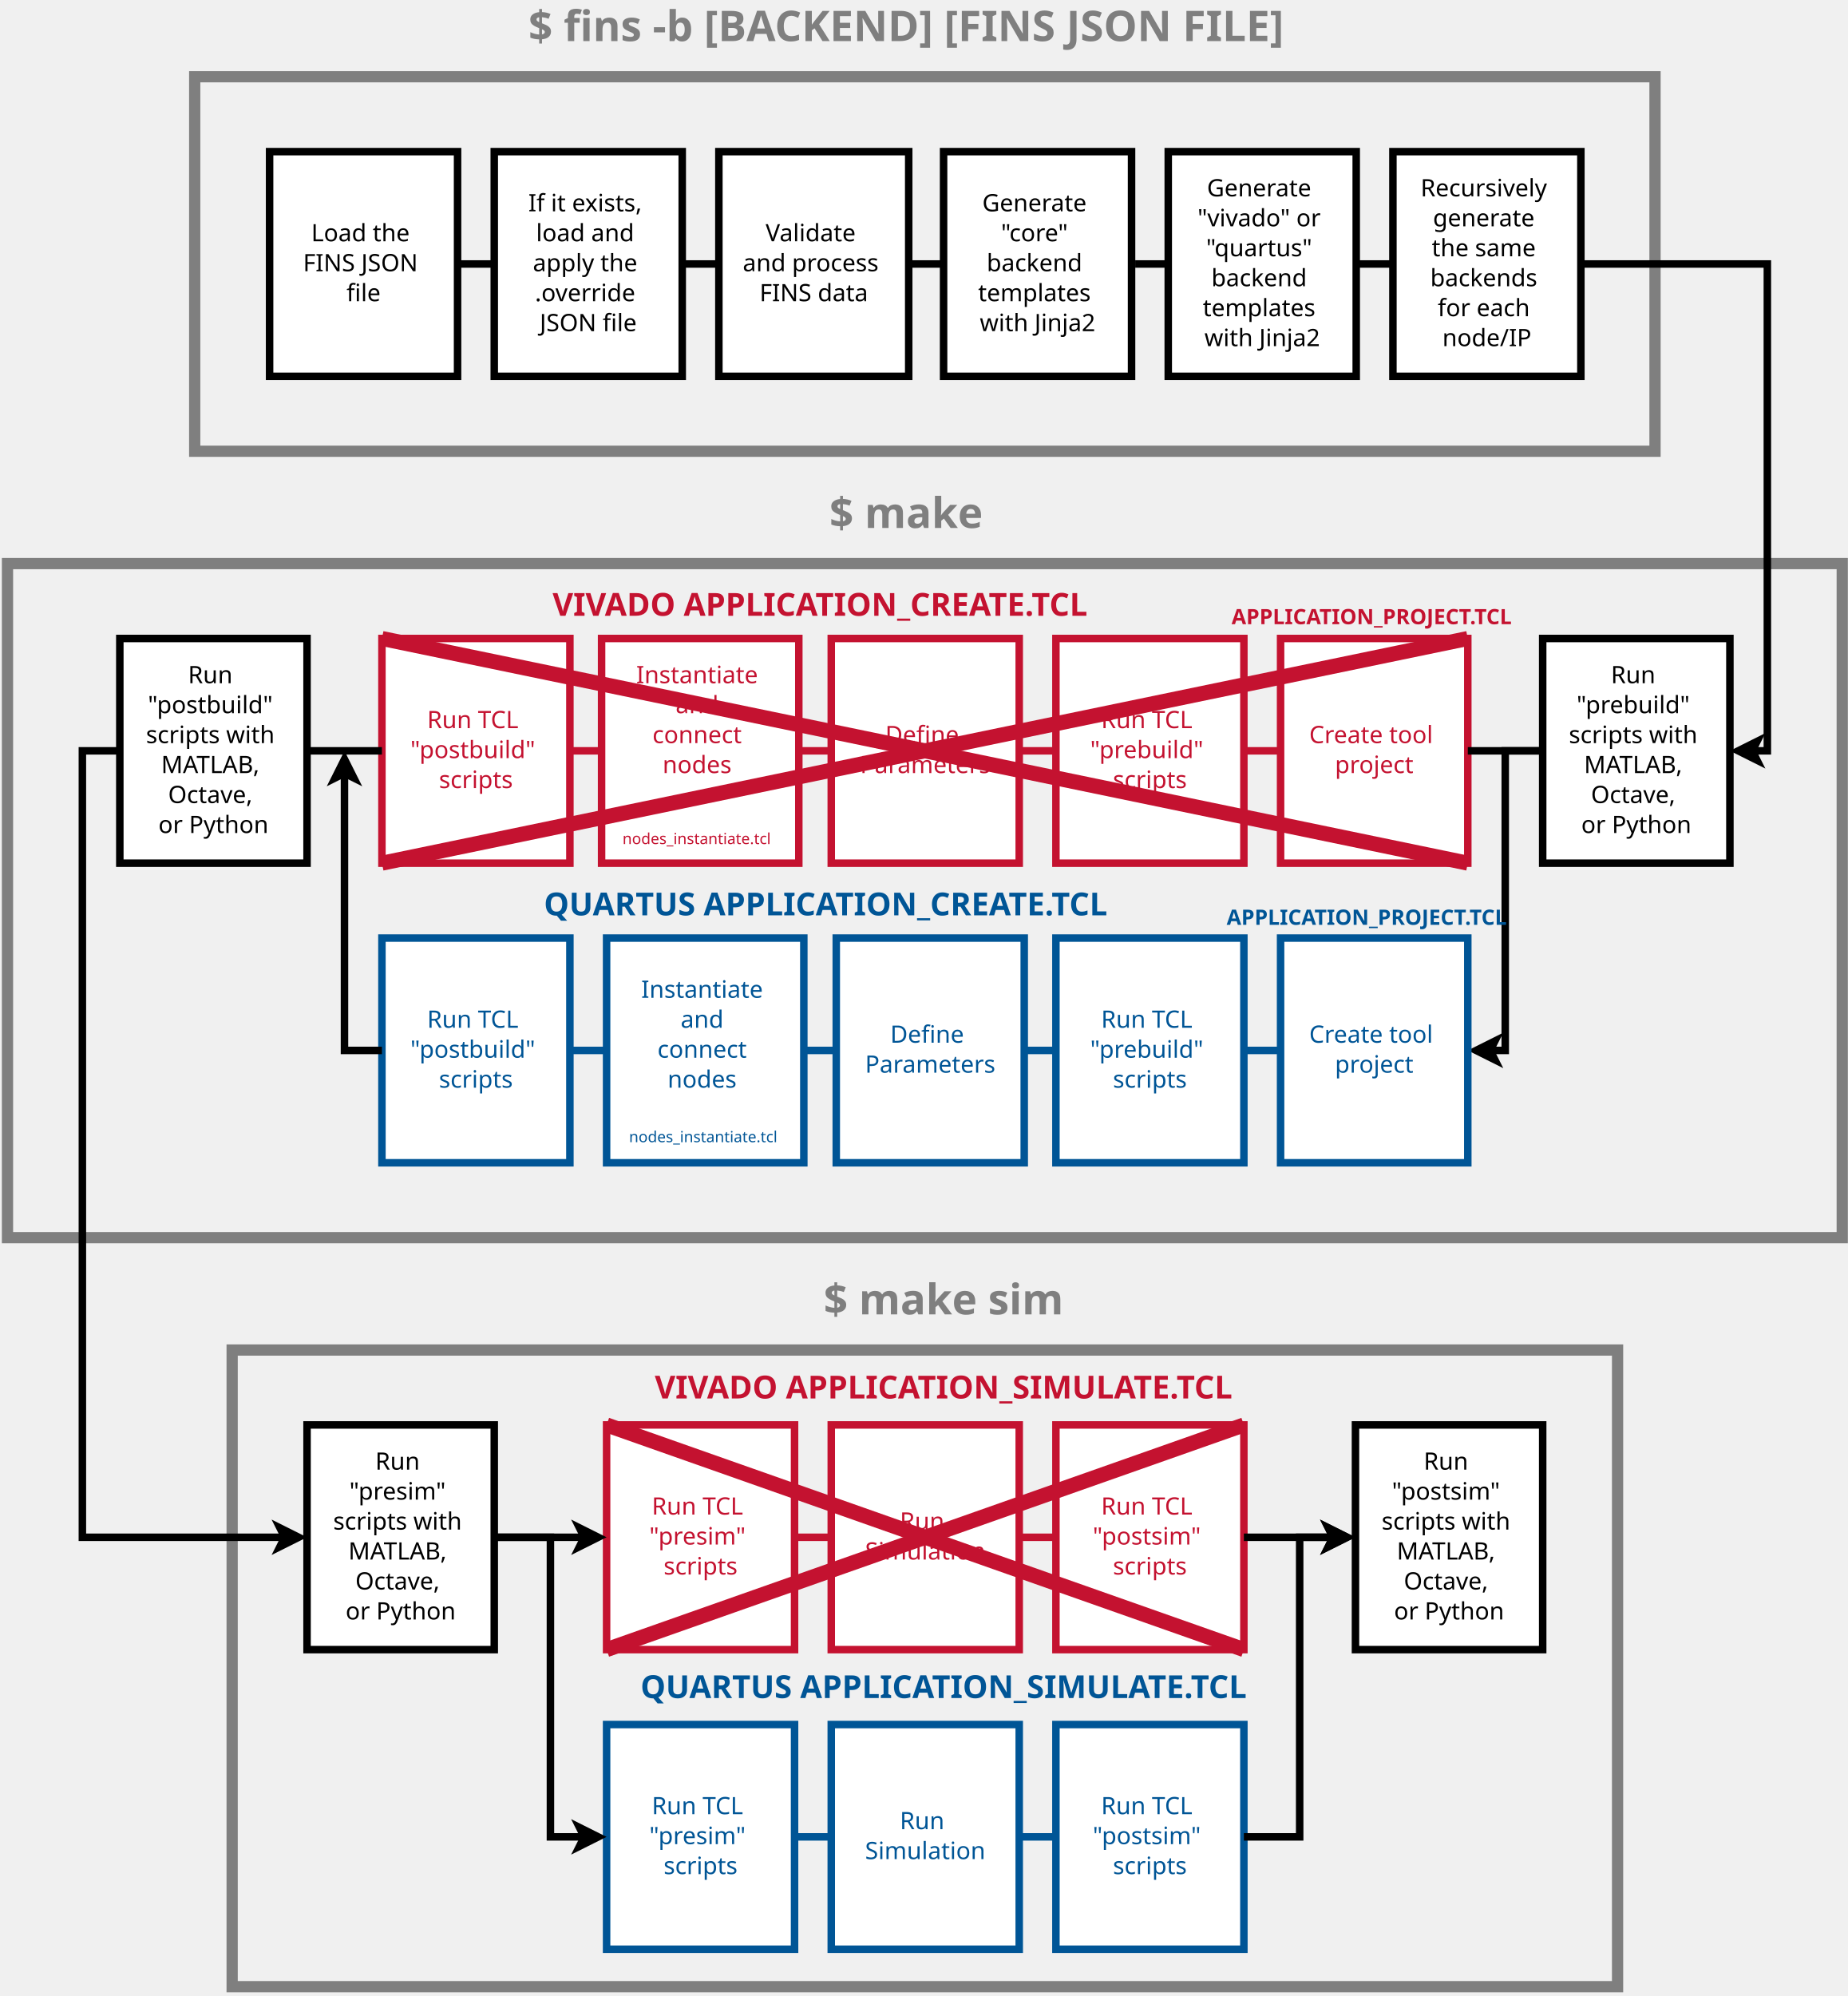
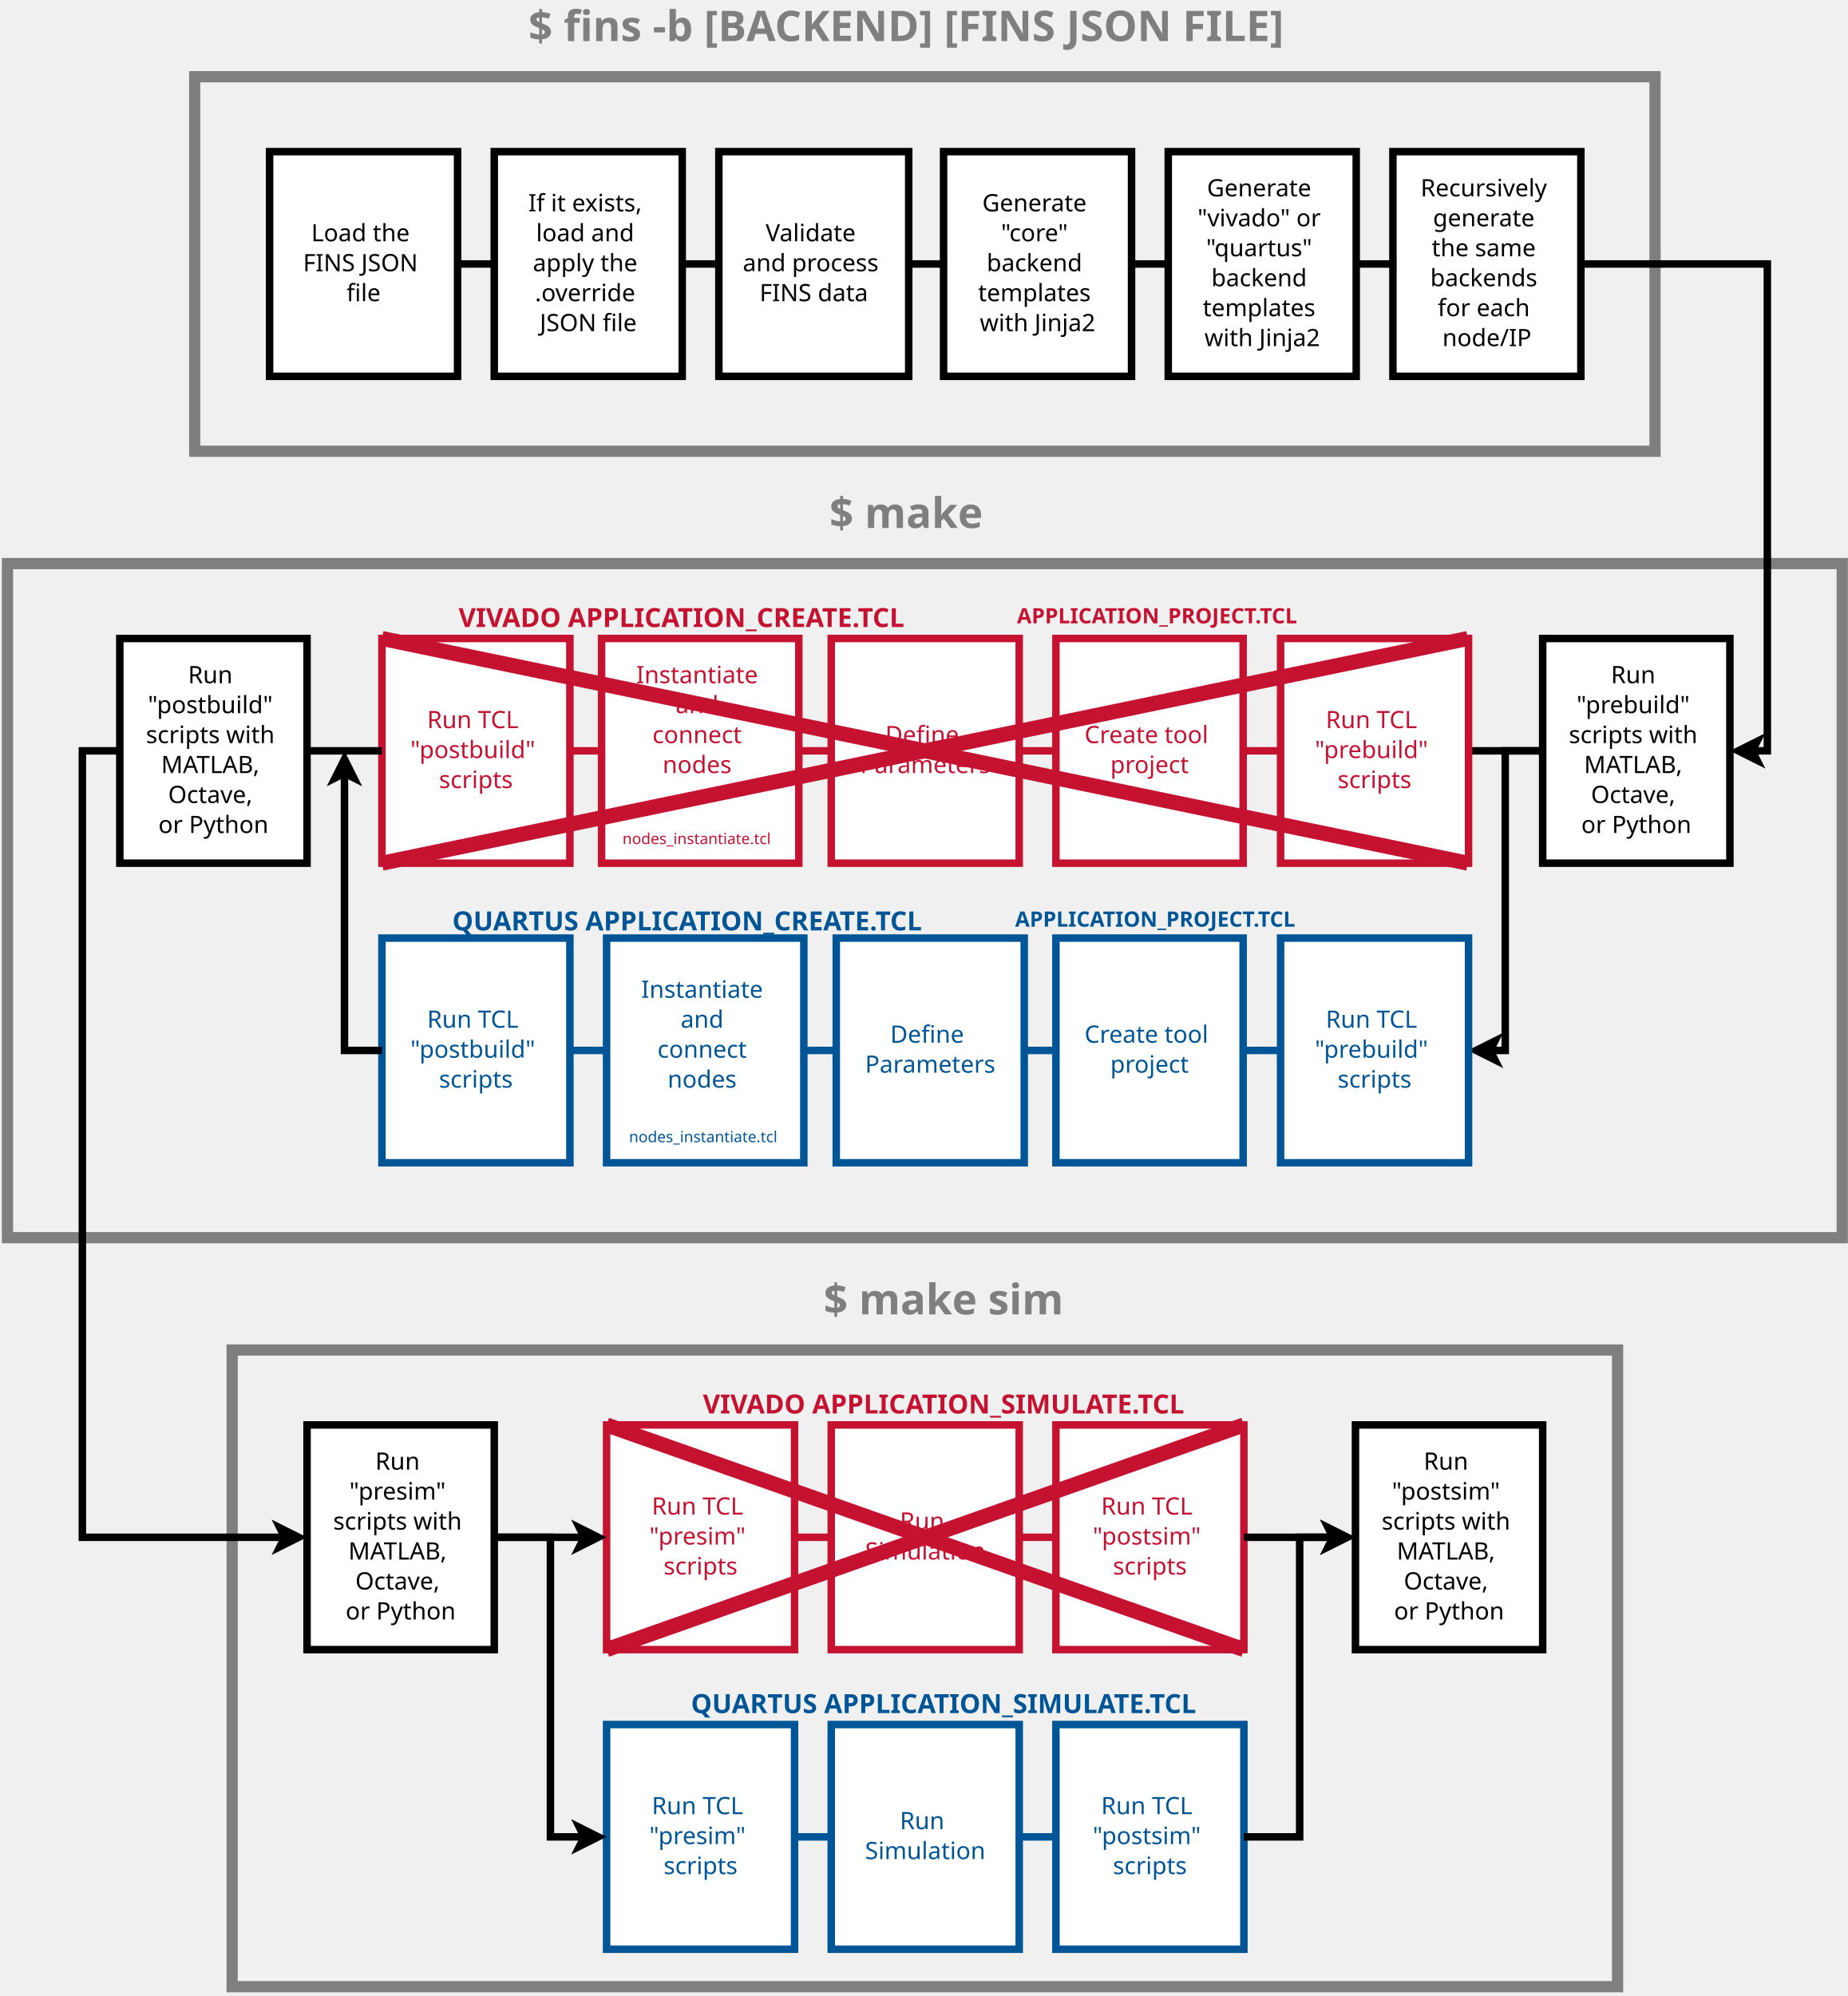
<svg xmlns="http://www.w3.org/2000/svg" width="50cm" height="54cm" viewBox="-624 -1300 987 1064">
  <g id="Background">
-     <g>
-       <rect style="fill: #ffffff; fill-opacity: 1; stroke-opacity: 1; stroke-width: 4; stroke: #c41230" x="60" y="-960" width="100" height="120" rx="0" ry="0" />
-       <text font-size="12.8" style="fill: #c41230; fill-opacity: 1; stroke: none;text-anchor:middle;font-family:sans-serif;font-style:normal;font-weight:normal" x="110" y="-904.119">
-         <tspan x="110" y="-904.119">Create tool</tspan>
-         <tspan x="110" y="-888.119">project</tspan>
-       </text>
-     </g>
+     <rect style="fill: none; stroke-opacity: 1; stroke-width: 6; stroke: #7f7f7f" x="-620" y="-1000" width="980" height="360" rx="0" ry="0" />
    <rect style="fill: none; stroke-opacity: 1; stroke-width: 6; stroke: #7f7f7f" x="-520" y="-1260" width="780" height="200" rx="0" ry="0" />
    <rect style="fill: none; stroke-opacity: 1; stroke-width: 6; stroke: #7f7f7f" x="-500" y="-580" width="740" height="340" rx="0" ry="0" />
-     <rect style="fill: none; stroke-opacity: 1; stroke-width: 6; stroke: #7f7f7f" x="-620" y="-1000" width="980" height="360" rx="0" ry="0" />
    <text font-size="22.578" style="fill: #7f7f7f; fill-opacity: 1; stroke: none;text-anchor:middle;font-family:sans-serif;font-style:normal;font-weight:700" x="-140" y="-1279.04">
      <tspan x="-140" y="-1279.04">$ fins -b [BACKEND] [FINS JSON FILE]</tspan>
    </text>
    <text font-size="22.578" style="fill: #7f7f7f; fill-opacity: 1; stroke: none;text-anchor:middle;font-family:sans-serif;font-style:normal;font-weight:700" x="-140" y="-1019.04">
      <tspan x="-140" y="-1019.04">$ make</tspan>
    </text>
    <g>
      <rect style="fill: #ffffff; fill-opacity: 1; stroke-opacity: 1; stroke-width: 4; stroke: #000000" x="200" y="-960" width="100" height="120" rx="0" ry="0" />
      <text font-size="12.8" style="fill: #000000; fill-opacity: 1; stroke: none;text-anchor:middle;font-family:sans-serif;font-style:normal;font-weight:normal" x="250" y="-936.119">
        <tspan x="250" y="-936.119">Run</tspan>
        <tspan x="250" y="-920.119">"prebuild"</tspan>
        <tspan x="250" y="-904.119">scripts with</tspan>
        <tspan x="250" y="-888.119">MATLAB,</tspan>
        <tspan x="250" y="-872.119">Octave,</tspan>
        <tspan x="250" y="-856.119">or Python</tspan>
      </text>
    </g>
    <g>
-       <rect style="fill: #ffffff; fill-opacity: 1; stroke-opacity: 1; stroke-width: 4; stroke: #c41230" x="-60" y="-960" width="100.4" height="120" rx="0" ry="0" />
-       <text font-size="12.8" style="fill: #c41230; fill-opacity: 1; stroke: none;text-anchor:middle;font-family:sans-serif;font-style:normal;font-weight:normal" x="-9.8" y="-912.119">
-         <tspan x="-9.8" y="-912.119">Run TCL</tspan>
-         <tspan x="-9.8" y="-896.119">"prebuild"</tspan>
-         <tspan x="-9.8" y="-880.119">scripts</tspan>
-       </text>
-     </g>
-     <g>
      <rect style="fill: #ffffff; fill-opacity: 1; stroke-opacity: 1; stroke-width: 4; stroke: #c41230" x="-180" y="-960" width="100.4" height="120" rx="0" ry="0" />
      <text font-size="12.8" style="fill: #c41230; fill-opacity: 1; stroke: none;text-anchor:middle;font-family:sans-serif;font-style:normal;font-weight:normal" x="-129.8" y="-904.119">
        <tspan x="-129.8" y="-904.119">Define</tspan>
        <tspan x="-129.8" y="-888.119">Parameters</tspan>
      </text>
    </g>
    <g>
      <rect style="fill: #ffffff; fill-opacity: 1; stroke-opacity: 1; stroke-width: 4; stroke: #c41230" x="-420" y="-960" width="100.4" height="120" rx="0" ry="0" />
      <text font-size="12.8" style="fill: #c41230; fill-opacity: 1; stroke: none;text-anchor:middle;font-family:sans-serif;font-style:normal;font-weight:normal" x="-369.8" y="-912.119">
        <tspan x="-369.8" y="-912.119">Run TCL</tspan>
        <tspan x="-369.8" y="-896.119">"postbuild"</tspan>
        <tspan x="-369.8" y="-880.119">scripts</tspan>
      </text>
    </g>
    <g>
      <rect style="fill: #ffffff; fill-opacity: 1; stroke-opacity: 1; stroke-width: 4; stroke: #c41230" x="-302.676" y="-960" width="105.35" height="120" rx="0" ry="0" />
      <text font-size="12.8" style="fill: #c41230; fill-opacity: 1; stroke: none;text-anchor:middle;font-family:sans-serif;font-style:normal;font-weight:normal" x="-250.001" y="-936.119">
        <tspan x="-250.001" y="-936.119">Instantiate</tspan>
        <tspan x="-250.001" y="-920.119">and</tspan>
        <tspan x="-250.001" y="-904.119">connect</tspan>
        <tspan x="-250.001" y="-888.119">nodes</tspan>
        <tspan x="-250.001" y="-872.119" />
        <tspan x="-250.001" y="-856.119" />
      </text>
    </g>
    <g>
      <rect style="fill: #ffffff; fill-opacity: 1; stroke-opacity: 1; stroke-width: 4; stroke: #000000" x="-560" y="-960" width="100" height="120" rx="0" ry="0" />
      <text font-size="12.8" style="fill: #000000; fill-opacity: 1; stroke: none;text-anchor:middle;font-family:sans-serif;font-style:normal;font-weight:normal" x="-510" y="-936.119">
        <tspan x="-510" y="-936.119">Run</tspan>
        <tspan x="-510" y="-920.119">"postbuild"</tspan>
        <tspan x="-510" y="-904.119">scripts with</tspan>
        <tspan x="-510" y="-888.119">MATLAB,</tspan>
        <tspan x="-510" y="-872.119">Octave,</tspan>
        <tspan x="-510" y="-856.119">or Python</tspan>
      </text>
    </g>
    <g>
      <rect style="fill: #ffffff; fill-opacity: 1; stroke-opacity: 1; stroke-width: 4; stroke: #000000" x="-460" y="-540" width="100" height="120" rx="0" ry="0" />
      <text font-size="12.8" style="fill: #000000; fill-opacity: 1; stroke: none;text-anchor:middle;font-family:sans-serif;font-style:normal;font-weight:normal" x="-410" y="-516.119">
        <tspan x="-410" y="-516.119">Run</tspan>
        <tspan x="-410" y="-500.119">"presim"</tspan>
        <tspan x="-410" y="-484.119">scripts with</tspan>
        <tspan x="-410" y="-468.119">MATLAB,</tspan>
        <tspan x="-410" y="-452.119">Octave,</tspan>
        <tspan x="-410" y="-436.119">or Python</tspan>
      </text>
    </g>
    <g>
      <rect style="fill: #ffffff; fill-opacity: 1; stroke-opacity: 1; stroke-width: 4; stroke: #000000" x="100" y="-540" width="100" height="120" rx="0" ry="0" />
      <text font-size="12.8" style="fill: #000000; fill-opacity: 1; stroke: none;text-anchor:middle;font-family:sans-serif;font-style:normal;font-weight:normal" x="150" y="-516.119">
        <tspan x="150" y="-516.119">Run</tspan>
        <tspan x="150" y="-500.119">"postsim"</tspan>
        <tspan x="150" y="-484.119">scripts with</tspan>
        <tspan x="150" y="-468.119">MATLAB,</tspan>
        <tspan x="150" y="-452.119">Octave,</tspan>
        <tspan x="150" y="-436.119">or Python</tspan>
      </text>
    </g>
    <g>
      <rect style="fill: #ffffff; fill-opacity: 1; stroke-opacity: 1; stroke-width: 4; stroke: #c41230" x="-300" y="-540" width="100.4" height="120" rx="0" ry="0" />
      <text font-size="12.8" style="fill: #c41230; fill-opacity: 1; stroke: none;text-anchor:middle;font-family:sans-serif;font-style:normal;font-weight:normal" x="-249.8" y="-492.119">
        <tspan x="-249.8" y="-492.119">Run TCL</tspan>
        <tspan x="-249.8" y="-476.119">"presim"</tspan>
        <tspan x="-249.8" y="-460.119">scripts</tspan>
      </text>
    </g>
    <g>
      <rect style="fill: #ffffff; fill-opacity: 1; stroke-opacity: 1; stroke-width: 4; stroke: #c41230" x="-180" y="-540" width="100.4" height="120" rx="0" ry="0" />
      <text font-size="12.8" style="fill: #c41230; fill-opacity: 1; stroke: none;text-anchor:middle;font-family:sans-serif;font-style:normal;font-weight:normal" x="-129.8" y="-484.119">
        <tspan x="-129.8" y="-484.119">Run</tspan>
        <tspan x="-129.8" y="-468.119">Simulation</tspan>
      </text>
    </g>
    <g>
      <rect style="fill: #ffffff; fill-opacity: 1; stroke-opacity: 1; stroke-width: 4; stroke: #c41230" x="-60" y="-540" width="100.4" height="120" rx="0" ry="0" />
      <text font-size="12.8" style="fill: #c41230; fill-opacity: 1; stroke: none;text-anchor:middle;font-family:sans-serif;font-style:normal;font-weight:normal" x="-9.8" y="-492.119">
        <tspan x="-9.8" y="-492.119">Run TCL</tspan>
        <tspan x="-9.8" y="-476.119">"postsim"</tspan>
        <tspan x="-9.8" y="-460.119">scripts</tspan>
      </text>
    </g>
    <g>
      <rect style="fill: #ffffff; fill-opacity: 1; stroke-opacity: 1; stroke-width: 4; stroke: #000000" x="-120" y="-1220" width="100.4" height="120" rx="0" ry="0" />
      <text font-size="12.8" style="fill: #000000; fill-opacity: 1; stroke: none;text-anchor:middle;font-family:sans-serif;font-style:normal;font-weight:normal" x="-69.8" y="-1188.12">
        <tspan x="-69.8" y="-1188.12">Generate</tspan>
        <tspan x="-69.8" y="-1172.12">"core"</tspan>
        <tspan x="-69.8" y="-1156.12">backend</tspan>
        <tspan x="-69.8" y="-1140.12">templates</tspan>
        <tspan x="-69.8" y="-1124.12">with Jinja2</tspan>
      </text>
    </g>
    <g>
      <rect style="fill: #ffffff; fill-opacity: 1; stroke-opacity: 1; stroke-width: 4; stroke: #000000" x="0" y="-1220" width="100.4" height="120" rx="0" ry="0" />
      <text font-size="12.8" style="fill: #000000; fill-opacity: 1; stroke: none;text-anchor:middle;font-family:sans-serif;font-style:normal;font-weight:normal" x="50.2" y="-1196.12">
        <tspan x="50.2" y="-1196.12">Generate</tspan>
        <tspan x="50.2" y="-1180.12">"vivado" or</tspan>
        <tspan x="50.2" y="-1164.12">"quartus"</tspan>
        <tspan x="50.2" y="-1148.12">backend</tspan>
        <tspan x="50.2" y="-1132.12">templates</tspan>
        <tspan x="50.2" y="-1116.12">with Jinja2</tspan>
      </text>
    </g>
    <g>
      <rect style="fill: #ffffff; fill-opacity: 1; stroke-opacity: 1; stroke-width: 4; stroke: #000000" x="120" y="-1220" width="100.4" height="120" rx="0" ry="0" />
      <text font-size="12.8" style="fill: #000000; fill-opacity: 1; stroke: none;text-anchor:middle;font-family:sans-serif;font-style:normal;font-weight:normal" x="170.2" y="-1196.12">
        <tspan x="170.2" y="-1196.12">Recursively</tspan>
        <tspan x="170.2" y="-1180.12">generate</tspan>
        <tspan x="170.2" y="-1164.12">the same</tspan>
        <tspan x="170.2" y="-1148.12">backends</tspan>
        <tspan x="170.2" y="-1132.12">for each</tspan>
        <tspan x="170.2" y="-1116.12">node/IP</tspan>
      </text>
    </g>
-     <text font-size="16.933" style="fill: #c41230; fill-opacity: 1; stroke: none;text-anchor:middle;font-family:sans-serif;font-style:normal;font-weight:700" x="-186" y="-972.138">
-       <tspan x="-186" y="-972.138">VIVADO APPLICATION_CREATE.TCL</tspan>
+     <text font-size="14.111" style="fill: #c41230; fill-opacity: 1; stroke: none;text-anchor:middle;font-family:sans-serif;font-style:normal;font-weight:700" x="-260" y="-966.115">
+       <tspan x="-260" y="-966.115">VIVADO APPLICATION_CREATE.TCL</tspan>
    </text>
    <text font-size="22.578" style="fill: #7f7f7f; fill-opacity: 1; stroke: none;text-anchor:middle;font-family:sans-serif;font-style:normal;font-weight:700" x="-120" y="-599.043">
      <tspan x="-120" y="-599.043">$ make sim</tspan>
    </text>
    <g>
      <polyline style="fill: none; stroke-opacity: 1; stroke-width: 4; stroke: #000000" points="220.4,-1160 320,-1160 320,-900 311.972,-900 " />
      <polygon style="fill: #000000; fill-opacity: 1; stroke-opacity: 1; stroke-width: 4; stroke: #000000" fill-rule="evenodd" points="304.472,-900 314.472,-905 311.972,-900 314.472,-895 " />
    </g>
    <g>
      <polyline style="fill: none; stroke-opacity: 1; stroke-width: 4; stroke: #000000" points="-560,-900 -580,-900 -580,-480 -471.972,-480 " />
      <polygon style="fill: #000000; fill-opacity: 1; stroke-opacity: 1; stroke-width: 4; stroke: #000000" fill-rule="evenodd" points="-464.472,-480 -474.472,-475 -471.972,-480 -474.472,-485 " />
    </g>
    <line style="fill: none; stroke-opacity: 1; stroke-width: 4; stroke: #000000" x1="-17.654" y1="-1160" x2="0" y2="-1160" />
    <line style="fill: none; stroke-opacity: 1; stroke-width: 4; stroke: #000000" x1="100.4" y1="-1160" x2="120" y2="-1160" />
    <line style="fill: none; stroke-opacity: 1; stroke-width: 4; stroke: #000000" x1="200" y1="-900" x2="160" y2="-900" />
    <line style="fill: none; stroke-opacity: 1; stroke-width: 4; stroke: #c41230" x1="-60" y1="-900" x2="-79.6" y2="-900" />
    <line style="fill: none; stroke-opacity: 1; stroke-width: 4; stroke: #c41230" x1="-180" y1="-900" x2="-197.325" y2="-900" />
    <line style="fill: none; stroke-opacity: 1; stroke-width: 4; stroke: #c41230" x1="-302.676" y1="-900" x2="-319.6" y2="-900" />
    <line style="fill: none; stroke-opacity: 1; stroke-width: 4; stroke: #000000" x1="-420" y1="-900" x2="-460" y2="-900" />
    <line style="fill: none; stroke-opacity: 1; stroke-width: 4; stroke: #c41230" x1="-199.6" y1="-480" x2="-180" y2="-480" />
    <line style="fill: none; stroke-opacity: 1; stroke-width: 4; stroke: #c41230" x1="-79.6" y1="-480" x2="-60" y2="-480" />
    <g>
      <line style="fill: none; stroke-opacity: 1; stroke-width: 4; stroke: #000000" x1="-360" y1="-480" x2="-311.972" y2="-480" />
      <polygon style="fill: #000000; fill-opacity: 1; stroke-opacity: 1; stroke-width: 4; stroke: #000000" fill-rule="evenodd" points="-304.472,-480 -314.472,-475 -311.972,-480 -314.472,-485 " />
    </g>
    <g>
      <line style="fill: none; stroke-opacity: 1; stroke-width: 4; stroke: #000000" x1="40.4" y1="-480" x2="88.028" y2="-480" />
      <polygon style="fill: #000000; fill-opacity: 1; stroke-opacity: 1; stroke-width: 4; stroke: #000000" fill-rule="evenodd" points="95.528,-480 85.528,-475 88.028,-480 85.528,-485 " />
    </g>
-     <text font-size="16.933" style="fill: #c41230; fill-opacity: 1; stroke: none;text-anchor:middle;font-family:sans-serif;font-style:normal;font-weight:700" x="-120" y="-554.138">
-       <tspan x="-120" y="-554.138">VIVADO APPLICATION_SIMULATE.TCL</tspan>
+     <text font-size="14.111" style="fill: #c41230; fill-opacity: 1; stroke: none;text-anchor:middle;font-family:sans-serif;font-style:normal;font-weight:700" x="-120" y="-546.115">
+       <tspan x="-120" y="-546.115">VIVADO APPLICATION_SIMULATE.TCL</tspan>
    </text>
    <g>
      <rect style="fill: #ffffff; fill-opacity: 1; stroke-opacity: 1; stroke-width: 4; stroke: #000000" x="-480" y="-1220" width="100.4" height="120" rx="0" ry="0" />
      <text font-size="12.8" style="fill: #000000; fill-opacity: 1; stroke: none;text-anchor:middle;font-family:sans-serif;font-style:normal;font-weight:normal" x="-429.8" y="-1172.12">
        <tspan x="-429.8" y="-1172.12">Load the</tspan>
        <tspan x="-429.8" y="-1156.12">FINS JSON</tspan>
        <tspan x="-429.8" y="-1140.12">file</tspan>
      </text>
    </g>
    <g>
      <rect style="fill: #ffffff; fill-opacity: 1; stroke-opacity: 1; stroke-width: 4; stroke: #000000" x="-360" y="-1220" width="100.4" height="120" rx="0" ry="0" />
      <text font-size="12.8" style="fill: #000000; fill-opacity: 1; stroke: none;text-anchor:middle;font-family:sans-serif;font-style:normal;font-weight:normal" x="-309.8" y="-1188.12">
        <tspan x="-309.8" y="-1188.12">If it exists,</tspan>
        <tspan x="-309.8" y="-1172.12">load and</tspan>
        <tspan x="-309.8" y="-1156.12">apply the</tspan>
        <tspan x="-309.8" y="-1140.12">.override</tspan>
        <tspan x="-309.8" y="-1124.12">JSON file</tspan>
      </text>
    </g>
    <g>
      <rect style="fill: #ffffff; fill-opacity: 1; stroke-opacity: 1; stroke-width: 4; stroke: #000000" x="-240.026" y="-1220" width="101.4" height="120" rx="0" ry="0" />
      <text font-size="12.8" style="fill: #000000; fill-opacity: 1; stroke: none;text-anchor:middle;font-family:sans-serif;font-style:normal;font-weight:normal" x="-189.326" y="-1172.12">
        <tspan x="-189.326" y="-1172.12">Validate</tspan>
        <tspan x="-189.326" y="-1156.12">and process</tspan>
        <tspan x="-189.326" y="-1140.12">FINS data</tspan>
      </text>
    </g>
    <line style="fill: none; stroke-opacity: 1; stroke-width: 4; stroke: #000000" x1="-138.65" y1="-1160" x2="-120" y2="-1160" />
    <line style="fill: none; stroke-opacity: 1; stroke-width: 4; stroke: #000000" x1="-259.6" y1="-1160" x2="-240" y2="-1160" />
    <line style="fill: none; stroke-opacity: 1; stroke-width: 4; stroke: #000000" x1="-379.6" y1="-1160" x2="-360" y2="-1160" />
-     <g>
-       <rect style="fill: #ffffff; fill-opacity: 1; stroke-opacity: 1; stroke-width: 4; stroke: #005596" x="-60" y="-800" width="100.4" height="120" rx="0" ry="0" />
-       <text font-size="12.8" style="fill: #005596; fill-opacity: 1; stroke: none;text-anchor:middle;font-family:sans-serif;font-style:normal;font-weight:normal" x="-9.8" y="-752.119">
-         <tspan x="-9.8" y="-752.119">Run TCL</tspan>
-         <tspan x="-9.8" y="-736.119">"prebuild"</tspan>
-         <tspan x="-9.8" y="-720.119">scripts</tspan>
-       </text>
-     </g>
-     <text font-size="16.933" style="fill: #005596; fill-opacity: 1; stroke: none;text-anchor:middle;font-family:sans-serif;font-style:normal;font-weight:700" x="-183" y="-812.138">
-       <tspan x="-183" y="-812.138">QUARTUS APPLICATION_CREATE.TCL</tspan>
+     <text font-size="14.111" style="fill: #005596; fill-opacity: 1; stroke: none;text-anchor:middle;font-family:sans-serif;font-style:normal;font-weight:700" x="-257" y="-804.115">
+       <tspan x="-257" y="-804.115">QUARTUS APPLICATION_CREATE.TCL</tspan>
    </text>
    <g>
      <rect style="fill: #ffffff; fill-opacity: 1; stroke-opacity: 1; stroke-width: 4; stroke: #005596" x="-420" y="-800" width="100.4" height="120" rx="0" ry="0" />
      <text font-size="12.802" style="fill: #005596; fill-opacity: 1; stroke: none;text-anchor:middle;font-family:sans-serif;font-style:normal;font-weight:normal" x="-369.8" y="-752.12">
        <tspan x="-369.8" y="-752.12">Run TCL</tspan>
        <tspan x="-369.8" y="-736.118">"postbuild"</tspan>
        <tspan x="-369.8" y="-720.116">scripts</tspan>
      </text>
    </g>
    <line style="fill: none; stroke-opacity: 1; stroke-width: 4; stroke: #005596" x1="-300" y1="-740" x2="-319.6" y2="-740" />
    <line style="fill: none; stroke-opacity: 1; stroke-width: 4; stroke: #005596" x1="-60" y1="-740" x2="-76.925" y2="-740" />
    <g>
      <polyline style="fill: none; stroke-opacity: 1; stroke-width: 4; stroke: #000000" points="200,-900 180,-900 180,-740 171.972,-740 " />
      <polygon style="fill: #000000; fill-opacity: 1; stroke-opacity: 1; stroke-width: 4; stroke: #000000" fill-rule="evenodd" points="164.472,-740 174.472,-745 171.972,-740 174.472,-735 " />
    </g>
    <g>
      <polyline style="fill: none; stroke-opacity: 1; stroke-width: 4; stroke: #000000" points="-420,-740 -440,-740 -440,-888.028 " />
      <polygon style="fill: #000000; fill-opacity: 1; stroke-opacity: 1; stroke-width: 4; stroke: #000000" fill-rule="evenodd" points="-440,-895.528 -435,-885.528 -440,-888.028 -445,-885.528 " />
    </g>
    <g>
      <rect style="fill: #ffffff; fill-opacity: 1; stroke-opacity: 1; stroke-width: 4; stroke: #005596" x="-300" y="-380" width="100.4" height="120" rx="0" ry="0" />
      <text font-size="12.8" style="fill: #005596; fill-opacity: 1; stroke: none;text-anchor:middle;font-family:sans-serif;font-style:normal;font-weight:normal" x="-249.8" y="-332.119">
        <tspan x="-249.8" y="-332.119">Run TCL</tspan>
        <tspan x="-249.8" y="-316.119">"presim"</tspan>
        <tspan x="-249.8" y="-300.119">scripts</tspan>
      </text>
    </g>
    <g>
      <rect style="fill: #ffffff; fill-opacity: 1; stroke-opacity: 1; stroke-width: 4; stroke: #005596" x="-180" y="-380" width="100.4" height="120" rx="0" ry="0" />
      <text font-size="12.8" style="fill: #005596; fill-opacity: 1; stroke: none;text-anchor:middle;font-family:sans-serif;font-style:normal;font-weight:normal" x="-129.8" y="-324.119">
        <tspan x="-129.8" y="-324.119">Run</tspan>
        <tspan x="-129.8" y="-308.119">Simulation</tspan>
      </text>
    </g>
    <g>
      <rect style="fill: #ffffff; fill-opacity: 1; stroke-opacity: 1; stroke-width: 4; stroke: #005596" x="-60" y="-380" width="100.4" height="120" rx="0" ry="0" />
      <text font-size="12.8" style="fill: #005596; fill-opacity: 1; stroke: none;text-anchor:middle;font-family:sans-serif;font-style:normal;font-weight:normal" x="-9.8" y="-332.119">
        <tspan x="-9.8" y="-332.119">Run TCL</tspan>
        <tspan x="-9.8" y="-316.119">"postsim"</tspan>
        <tspan x="-9.8" y="-300.119">scripts</tspan>
      </text>
    </g>
-     <text font-size="16.933" style="fill: #005596; fill-opacity: 1; stroke: none;text-anchor:middle;font-family:sans-serif;font-style:normal;font-weight:700" x="-120" y="-394.138">
-       <tspan x="-120" y="-394.138">QUARTUS APPLICATION_SIMULATE.TCL</tspan>
+     <text font-size="14.111" style="fill: #005596; fill-opacity: 1; stroke: none;text-anchor:middle;font-family:sans-serif;font-style:normal;font-weight:700" x="-120" y="-386.115">
+       <tspan x="-120" y="-386.115">QUARTUS APPLICATION_SIMULATE.TCL</tspan>
    </text>
    <line style="fill: none; stroke-opacity: 1; stroke-width: 4; stroke: #005596" x1="-199.6" y1="-320" x2="-180" y2="-320" />
    <line style="fill: none; stroke-opacity: 1; stroke-width: 4; stroke: #005596" x1="-79.6" y1="-320" x2="-60" y2="-320" />
    <g>
      <polyline style="fill: none; stroke-opacity: 1; stroke-width: 4; stroke: #000000" points="-360,-480 -330,-480 -330,-320 -311.972,-320 " />
      <polygon style="fill: #000000; fill-opacity: 1; stroke-opacity: 1; stroke-width: 4; stroke: #000000" fill-rule="evenodd" points="-304.472,-320 -314.472,-315 -311.972,-320 -314.472,-325 " />
    </g>
    <g>
      <polyline style="fill: none; stroke-opacity: 1; stroke-width: 4; stroke: #000000" points="40.4,-320 70.2,-320 70.2,-480 88.028,-480 " />
      <polygon style="fill: #000000; fill-opacity: 1; stroke-opacity: 1; stroke-width: 4; stroke: #000000" fill-rule="evenodd" points="95.528,-480 85.528,-475 88.028,-480 85.528,-485 " />
    </g>
    <g>
      <rect style="fill: #ffffff; fill-opacity: 1; stroke-opacity: 1; stroke-width: 4; stroke: #005596" x="-177.325" y="-800" width="100.4" height="120" rx="0" ry="0" />
      <text font-size="12.8" style="fill: #005596; fill-opacity: 1; stroke: none;text-anchor:middle;font-family:sans-serif;font-style:normal;font-weight:normal" x="-127.125" y="-744.119">
        <tspan x="-127.125" y="-744.119">Define</tspan>
        <tspan x="-127.125" y="-728.119">Parameters</tspan>
      </text>
    </g>
    <g>
      <rect style="fill: #ffffff; fill-opacity: 1; stroke-opacity: 1; stroke-width: 4; stroke: #005596" x="-300" y="-800" width="105.35" height="120" rx="0" ry="0" />
      <text font-size="12.8" style="fill: #005596; fill-opacity: 1; stroke: none;text-anchor:middle;font-family:sans-serif;font-style:normal;font-weight:normal" x="-247.325" y="-768.119">
        <tspan x="-247.325" y="-768.119">Instantiate</tspan>
        <tspan x="-247.325" y="-752.119">and</tspan>
        <tspan x="-247.325" y="-736.119">connect</tspan>
        <tspan x="-247.325" y="-720.119">nodes</tspan>
        <tspan x="-247.325" y="-704.119" />
      </text>
    </g>
    <line style="fill: none; stroke-opacity: 1; stroke-width: 4; stroke: #005596" x1="-177.325" y1="-740" x2="-194.65" y2="-740" />
-     <line style="fill: none; stroke-opacity: 1; stroke-width: 8; stroke: #c41230" x1="-420" y1="-960" x2="160" y2="-840" />
-     <line style="fill: none; stroke-opacity: 1; stroke-width: 8; stroke: #c41230" x1="-420" y1="-840" x2="160" y2="-960" />
    <line style="fill: none; stroke-opacity: 1; stroke-width: 8; stroke: #c41230" x1="-300" y1="-540" x2="40.4" y2="-420" />
    <line style="fill: none; stroke-opacity: 1; stroke-width: 8; stroke: #c41230" x1="-300" y1="-420" x2="40.4" y2="-540" />
    <text font-size="8.173" style="fill: #005596; fill-opacity: 1; stroke: none;text-anchor:start;font-family:sans-serif;font-style:normal;font-weight:normal" x="-288" y="-691">
      <tspan x="-288" y="-691">nodes_instantiate.tcl</tspan>
    </text>
    <text font-size="8.173" style="fill: #c41230; fill-opacity: 1; stroke: none;text-anchor:start;font-family:sans-serif;font-style:normal;font-weight:normal" x="-291.5" y="-850.214">
      <tspan x="-291.5" y="-850.214">nodes_instantiate.tcl</tspan>
    </text>
-     <g>
-       <rect style="fill: #ffffff; fill-opacity: 1; stroke-opacity: 1; stroke-width: 4; stroke: #005596" x="60" y="-800" width="100" height="120" rx="0" ry="0" />
-       <text font-size="12.8" style="fill: #005596; fill-opacity: 1; stroke: none;text-anchor:middle;font-family:sans-serif;font-style:normal;font-weight:normal" x="110" y="-744.119">
-         <tspan x="110" y="-744.119">Create tool</tspan>
-         <tspan x="110" y="-728.119">project</tspan>
-       </text>
-     </g>
-     <text font-size="11.289" style="fill: #005596; fill-opacity: 1; stroke: none;text-anchor:middle;font-family:sans-serif;font-style:normal;font-weight:700" x="106" y="-807.092">
-       <tspan x="106" y="-807.092">APPLICATION_PROJECT.TCL</tspan>
+     <text font-size="11.289" style="fill: #005596; fill-opacity: 1; stroke: none;text-anchor:middle;font-family:sans-serif;font-style:normal;font-weight:700" x="-7" y="-806.092">
+       <tspan x="-7" y="-806.092">APPLICATION_PROJECT.TCL</tspan>
    </text>
    <line style="fill: none; stroke-opacity: 1; stroke-width: 4; stroke: #005596" x1="60" y1="-740" x2="40.4" y2="-740" />
    <line style="fill: none; stroke-opacity: 1; stroke-width: 4; stroke: #c41230" x1="60" y1="-900" x2="40.4" y2="-900" />
-     <text font-size="11.289" style="fill: #c41230; fill-opacity: 1; stroke: none;text-anchor:middle;font-family:sans-serif;font-style:normal;font-weight:700" x="108.631" y="-967.624">
-       <tspan x="108.631" y="-967.624">APPLICATION_PROJECT.TCL</tspan>
-     </text>
+     <g>
+       <rect style="fill: #ffffff; fill-opacity: 1; stroke-opacity: 1; stroke-width: 4; stroke: #c41230" x="60" y="-960" width="100.4" height="120" rx="0" ry="0" />
+       <text font-size="12.8" style="fill: #c41230; fill-opacity: 1; stroke: none;text-anchor:middle;font-family:sans-serif;font-style:normal;font-weight:normal" x="110.2" y="-912.119">
+         <tspan x="110.2" y="-912.119">Run TCL</tspan>
+         <tspan x="110.2" y="-896.119">"prebuild"</tspan>
+         <tspan x="110.2" y="-880.119">scripts</tspan>
+       </text>
+     </g>
+     <text font-size="11.289" style="fill: #c41230; fill-opacity: 1; stroke: none;text-anchor:middle;font-family:sans-serif;font-style:normal;font-weight:700" x="-6" y="-968.092">
+       <tspan x="-6" y="-968.092">APPLICATION_PROJECT.TCL</tspan>
+     </text>
+     <g>
+       <rect style="fill: #ffffff; fill-opacity: 1; stroke-opacity: 1; stroke-width: 4; stroke: #005596" x="60" y="-800" width="100.4" height="120" rx="0" ry="0" />
+       <text font-size="12.8" style="fill: #005596; fill-opacity: 1; stroke: none;text-anchor:middle;font-family:sans-serif;font-style:normal;font-weight:normal" x="110.2" y="-752.119">
+         <tspan x="110.2" y="-752.119">Run TCL</tspan>
+         <tspan x="110.2" y="-736.119">"prebuild"</tspan>
+         <tspan x="110.2" y="-720.119">scripts</tspan>
+       </text>
+     </g>
+     <g>
+       <rect style="fill: #ffffff; fill-opacity: 1; stroke-opacity: 1; stroke-width: 4; stroke: #005596" x="-60" y="-800" width="100" height="120" rx="0" ry="0" />
+       <text font-size="12.8" style="fill: #005596; fill-opacity: 1; stroke: none;text-anchor:middle;font-family:sans-serif;font-style:normal;font-weight:normal" x="-10" y="-744.119">
+         <tspan x="-10" y="-744.119">Create tool</tspan>
+         <tspan x="-10" y="-728.119">project</tspan>
+       </text>
+     </g>
+     <g>
+       <rect style="fill: #ffffff; fill-opacity: 1; stroke-opacity: 1; stroke-width: 4; stroke: #c41230" x="-60" y="-960" width="100" height="120" rx="0" ry="0" />
+       <text font-size="12.8" style="fill: #c41230; fill-opacity: 1; stroke: none;text-anchor:middle;font-family:sans-serif;font-style:normal;font-weight:normal" x="-10" y="-904.119">
+         <tspan x="-10" y="-904.119">Create tool</tspan>
+         <tspan x="-10" y="-888.119">project</tspan>
+       </text>
+     </g>
+     <line style="fill: none; stroke-opacity: 1; stroke-width: 8; stroke: #c41230" x1="-420" y1="-840" x2="160" y2="-960" />
+     <line style="fill: none; stroke-opacity: 1; stroke-width: 8; stroke: #c41230" x1="-420" y1="-960" x2="160" y2="-840" />
  </g>
</svg>
